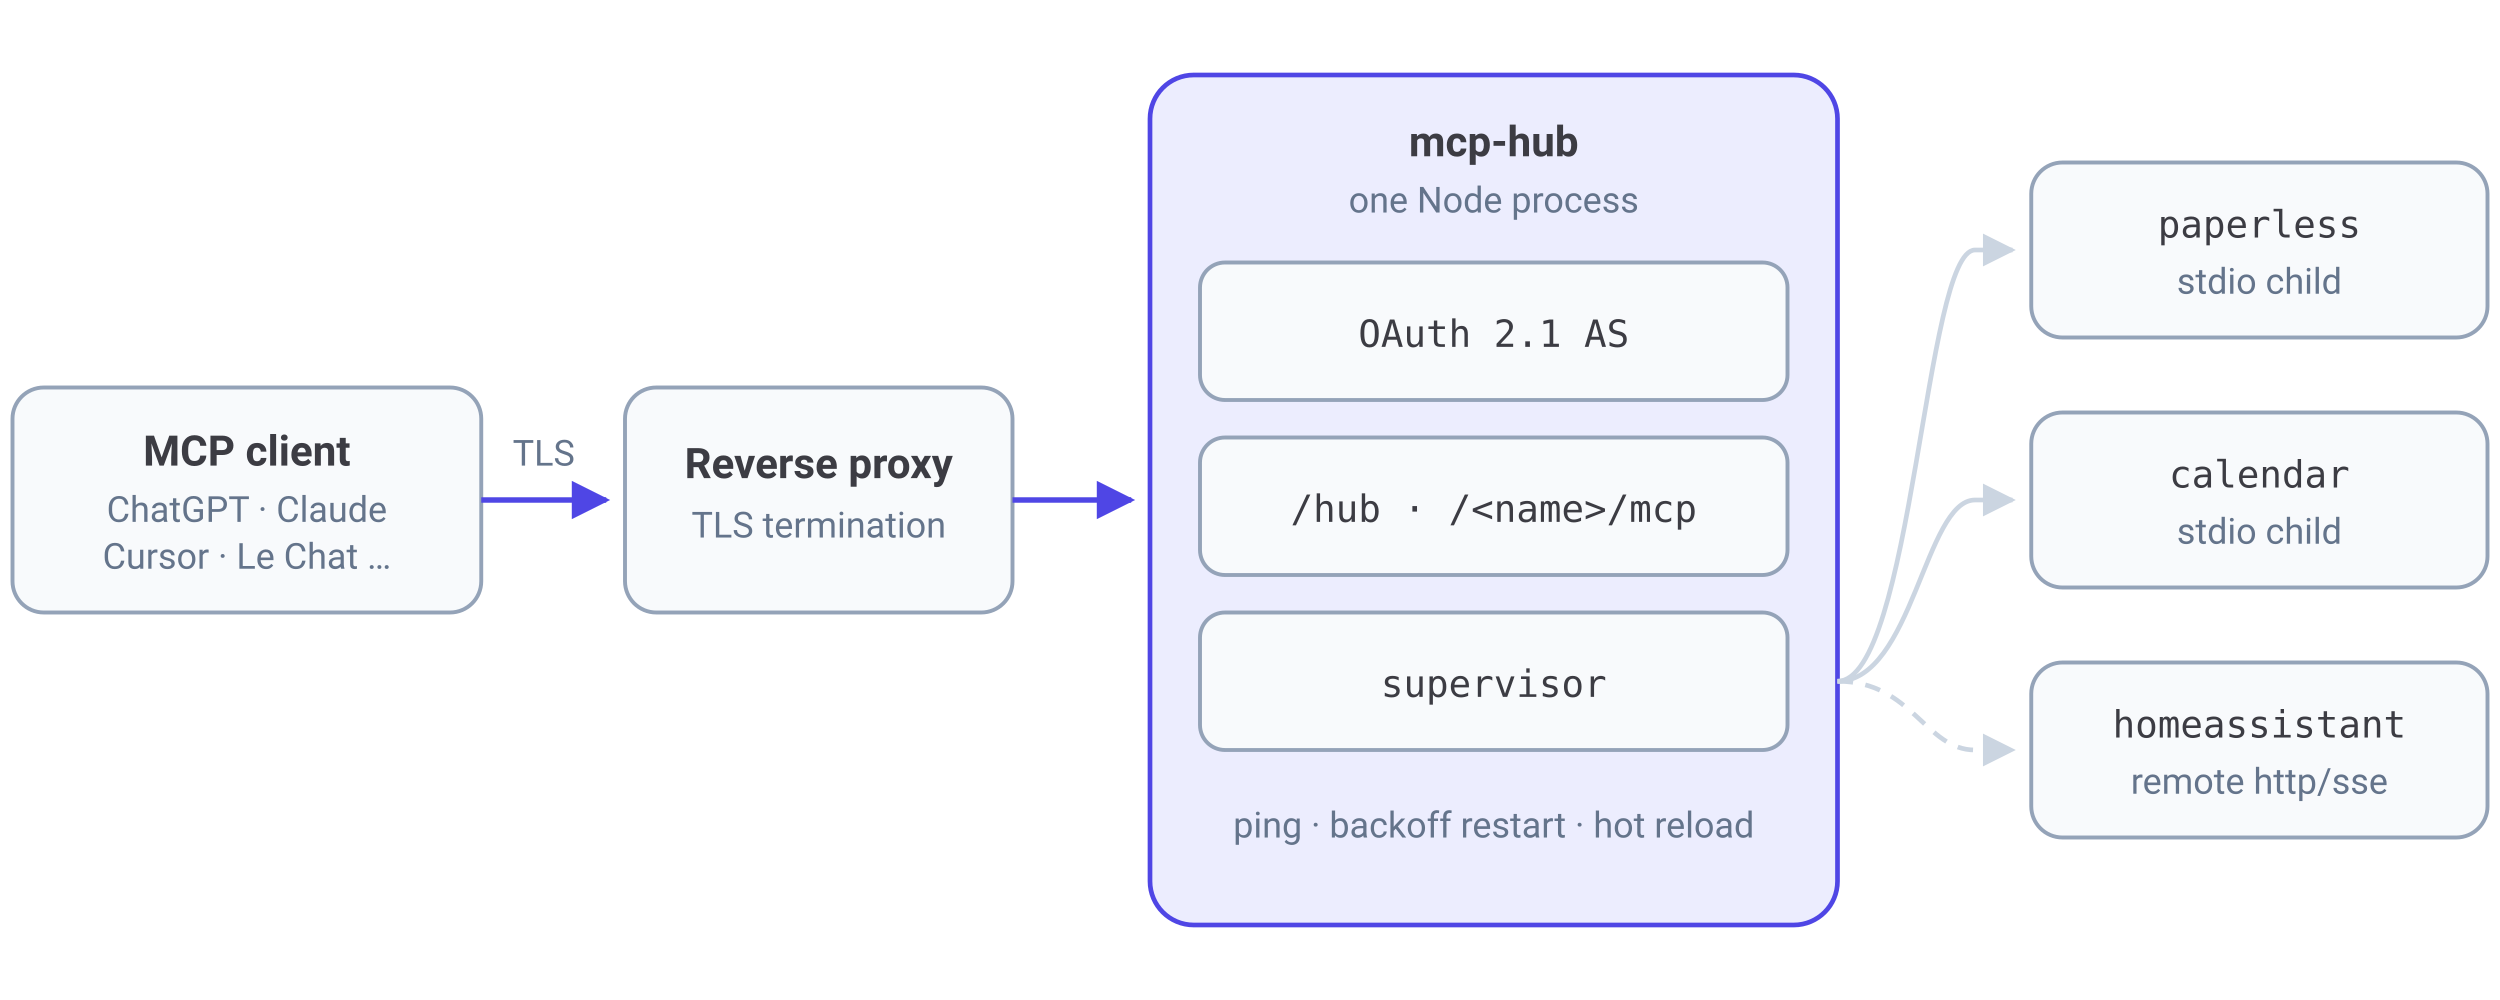
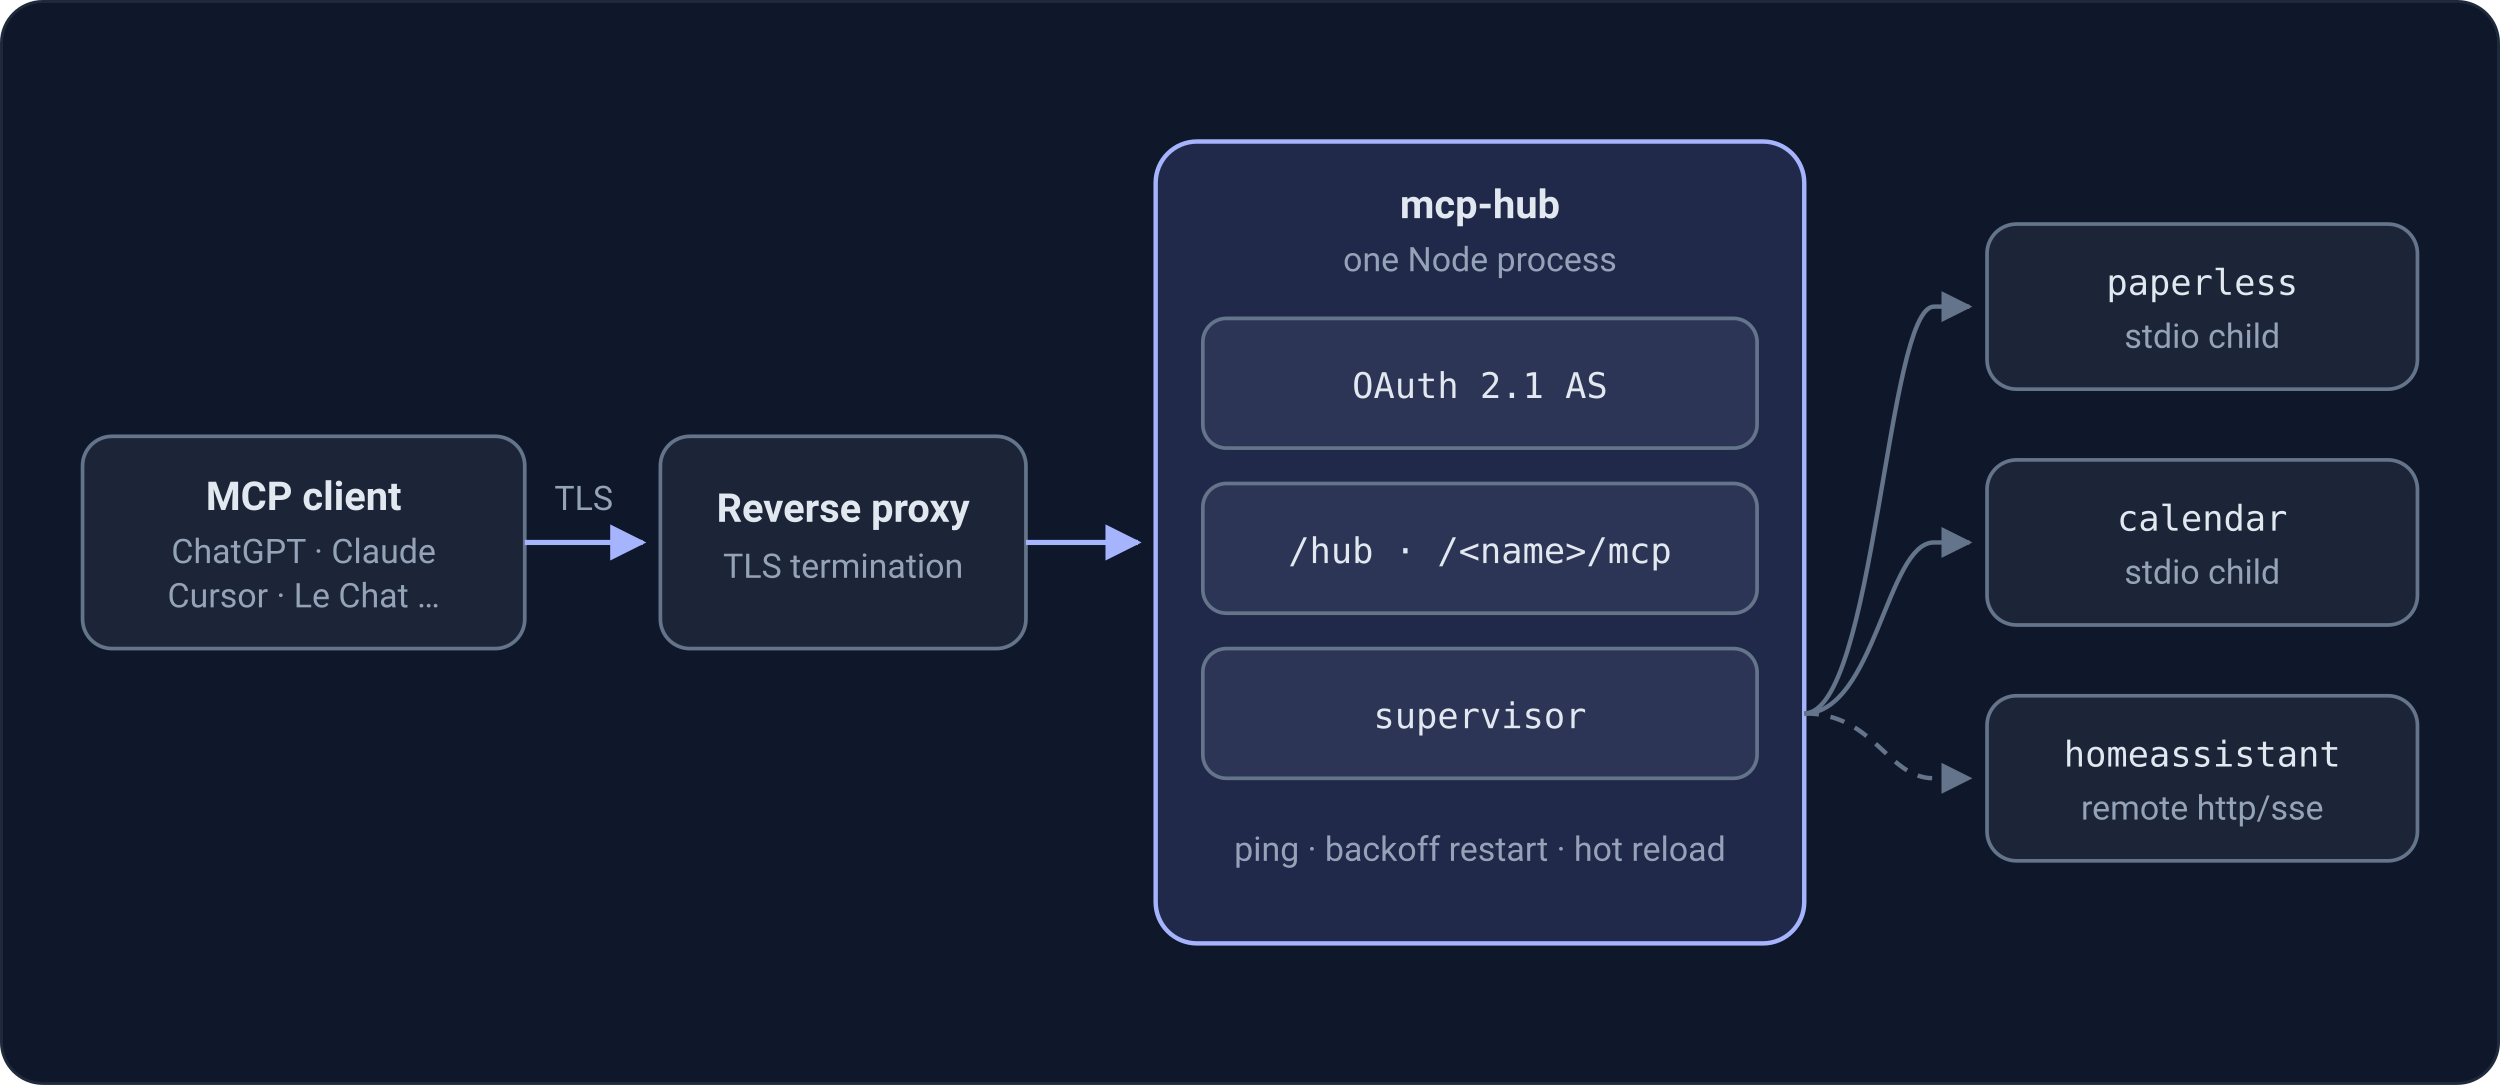
- <svg xmlns="http://www.w3.org/2000/svg" viewBox="0 0 800 320" role="img" aria-label="Request flow from an MCP client through a reverse proxy into mcp-hub and on to its child servers">
+ <svg xmlns="http://www.w3.org/2000/svg" viewBox="0 0 848 368" width="848" height="368" role="img" aria-labelledby="flow-title">
  <style>
-     text { font-family: ui-sans-serif, system-ui, -apple-system, "Segoe UI", Roboto, sans-serif; font-size: 13px; fill: #3c3c43; }
-     .mono { font-family: ui-monospace, SFMono-Regular, Menlo, Consolas, monospace; font-size: 12px; }
-     .title { font-size: 13.5px; font-weight: 600; }
-     .muted { fill: #64748b; font-size: 11.5px; }
-     .node { fill: #f8fafc; stroke: #94a3b8; stroke-width: 1.25; }
-     .accentbox { fill: rgba(99, 102, 241, 0.12); stroke: #4f46e5; stroke-width: 1.5; }
-     .edge { stroke: #cbd5e1; stroke-width: 1.5; fill: none; }
-     .edgeaccent { stroke: #4f46e5; stroke-width: 1.75; fill: none; }
-     .dashed { stroke-dasharray: 5 4; }
-     #ah path { fill: #cbd5e1; }
-     #ahaccent path { fill: #4f46e5; }
-     @media (prefers-color-scheme: dark) {
-       text { fill: #dfdfd6; }
-       .muted { fill: #94a3b8; }
-       .node { fill: rgba(148, 163, 184, 0.08); stroke: #64748b; }
-       .accentbox { fill: rgba(129, 140, 248, 0.14); stroke: #a5b4fc; }
-       .edge { stroke: #475569; }
-       .edgeaccent { stroke: #a5b4fc; }
-       #ah path { fill: #475569; }
-       #ahaccent path { fill: #a5b4fc; }
-     }
+     .node { stroke-width: 1.25; }
+     .node-accent { stroke-width: 1.5; }
+     .edge { stroke-width: 1.5; fill: none; }
+     .edge-accent { stroke-width: 1.75; fill: none; }
+     .edge-dashed { stroke-dasharray: 5 4; }
+     text { font-family: ui-sans-serif, system-ui, -apple-system, "Segoe UI", Roboto, "DejaVu Sans", sans-serif; font-size: 13px; }
+     .label-title { font-size: 13.5px; font-weight: 600; }
+     .label-mono { font-family: ui-monospace, SFMono-Regular, Menlo, Consolas, "DejaVu Sans Mono", monospace; font-size: 12px; }
+     .label-muted { font-size: 11.5px; }
+ 
+     .node { fill: rgba(148, 163, 184, 0.10); stroke: #64748b; }
+     .node-accent { fill: rgba(129, 140, 248, 0.16); stroke: #a5b4fc; }
+     .edge { stroke: #64748b; }
+     .edge-accent { stroke: #a5b4fc; }
+     text { fill: #e2e8f0; }
+     .label-muted { fill: #94a3b8; }
+     marker path { fill: #64748b; stroke: none; }
+     marker.accent path { fill: #a5b4fc; }
+ 
+     .surface { fill: #0f172a; stroke: #1e293b; stroke-width: 1; }
  </style>
-   <defs>
-     <marker id="ah" viewBox="0 0 10 10" refX="9" refY="5" markerWidth="7" markerHeight="7" orient="auto-start-reverse">
-       <path d="M0 0 L10 5 L0 10 z" />
-     </marker>
-     <marker id="ahaccent" viewBox="0 0 10 10" refX="9" refY="5" markerWidth="7" markerHeight="7" orient="auto-start-reverse">
-       <path d="M0 0 L10 5 L0 10 z" />
-     </marker>
-   </defs>
-   <rect class="node" x="4" y="124" width="150" height="72" rx="10" />
-   <text x="79" y="149" text-anchor="middle" class="title">MCP client</text>
-   <text x="79" y="167" text-anchor="middle" class="muted" font-size="10.5">ChatGPT · Claude</text>
-   <text x="79" y="182" text-anchor="middle" class="muted" font-size="10.5">Cursor · Le Chat …</text>
-   <rect class="node" x="200" y="124" width="124" height="72" rx="10" />
-   <text x="262" y="153" text-anchor="middle" class="title">Reverse proxy</text>
-   <text x="262" y="172" text-anchor="middle" class="muted">TLS termination</text>
-   <rect class="accentbox" x="368" y="24" width="220" height="272" rx="14" />
-   <text x="478" y="50" text-anchor="middle" class="title">mcp-hub</text>
-   <text x="478" y="68" text-anchor="middle" class="muted">one Node process</text>
-   <rect class="node" x="384" y="84" width="188" height="44" rx="8" />
-   <text x="478" y="111" text-anchor="middle" class="mono">OAuth 2.1 AS</text>
-   <rect class="node" x="384" y="140" width="188" height="44" rx="8" />
-   <text x="478" y="167" text-anchor="middle" class="mono">/hub · /&lt;name&gt;/mcp</text>
-   <rect class="node" x="384" y="196" width="188" height="44" rx="8" />
-   <text x="478" y="223" text-anchor="middle" class="mono">supervisor</text>
-   <text x="478" y="268" text-anchor="middle" class="muted">ping · backoff restart · hot reload</text>
-   <rect class="node" x="650" y="52" width="146" height="56" rx="10" />
-   <text x="723" y="76" text-anchor="middle" class="mono">paperless</text>
-   <text x="723" y="94" text-anchor="middle" class="muted">stdio child</text>
-   <rect class="node" x="650" y="132" width="146" height="56" rx="10" />
-   <text x="723" y="156" text-anchor="middle" class="mono">calendar</text>
-   <text x="723" y="174" text-anchor="middle" class="muted">stdio child</text>
-   <rect class="node" x="650" y="212" width="146" height="56" rx="10" />
-   <text x="723" y="236" text-anchor="middle" class="mono">homeassistant</text>
-   <text x="723" y="254" text-anchor="middle" class="muted">remote http/sse</text>
-   <path class="edgeaccent" d="M154 160 L194 160" marker-end="url(#ahaccent)" />
-   <text x="174" y="149" text-anchor="middle" class="muted">TLS</text>
-   <path class="edgeaccent" d="M324 160 L362 160" marker-end="url(#ahaccent)" />
-   <path class="edge" d="M588 218 C 612 218, 616 80, 632 80 L644 80" marker-end="url(#ah)" />
-   <path class="edge" d="M588 218 C 612 218, 616 160, 632 160 L644 160" marker-end="url(#ah)" />
-   <path class="edge dashed" d="M588 218 C 612 218, 616 240, 632 240 L644 240" marker-end="url(#ah)" />
+   <rect class="surface" x="0.5" y="0.5" width="847" height="367" rx="14" />
+   <g transform="translate(24, 24)">
+     <defs>
+       <marker id="arrow-flow" viewBox="0 0 10 10" refX="9" refY="5" markerWidth="7" markerHeight="7" orient="auto-start-reverse">
+         <path d="M0 0 L10 5 L0 10 z" />
+       </marker>
+       <marker id="arrow-flow-accent" class="accent" viewBox="0 0 10 10" refX="9" refY="5" markerWidth="7" markerHeight="7" orient="auto-start-reverse">
+         <path d="M0 0 L10 5 L0 10 z" />
+       </marker>
+     </defs>
+     <rect class="node" x="4" y="124" width="150" height="72" rx="10" />
+     <text x="79" y="149" text-anchor="middle" class="label-title">MCP client</text>
+     <text x="79" y="167" text-anchor="middle" class="label-muted" font-size="10.5">ChatGPT · Claude</text>
+     <text x="79" y="182" text-anchor="middle" class="label-muted" font-size="10.5">Cursor · Le Chat …</text>
+     <rect class="node" x="200" y="124" width="124" height="72" rx="10" />
+     <text x="262" y="153" text-anchor="middle" class="label-title">Reverse proxy</text>
+     <text x="262" y="172" text-anchor="middle" class="label-muted">TLS termination</text>
+     <rect class="node-accent" x="368" y="24" width="220" height="272" rx="14" />
+     <text x="478" y="50" text-anchor="middle" class="label-title">mcp-hub</text>
+     <text x="478" y="68" text-anchor="middle" class="label-muted">one Node process</text>
+     <rect class="node" x="384" y="84" width="188" height="44" rx="8" />
+     <text x="478" y="111" text-anchor="middle" class="label-mono">OAuth 2.1 AS</text>
+     <rect class="node" x="384" y="140" width="188" height="44" rx="8" />
+     <text x="478" y="167" text-anchor="middle" class="label-mono">/hub · /&lt;name&gt;/mcp</text>
+     <rect class="node" x="384" y="196" width="188" height="44" rx="8" />
+     <text x="478" y="223" text-anchor="middle" class="label-mono">supervisor</text>
+     <text x="478" y="268" text-anchor="middle" class="label-muted">ping · backoff restart · hot reload</text>
+     <rect class="node" x="650" y="52" width="146" height="56" rx="10" />
+     <text x="723" y="76" text-anchor="middle" class="label-mono">paperless</text>
+     <text x="723" y="94" text-anchor="middle" class="label-muted">stdio child</text>
+     <rect class="node" x="650" y="132" width="146" height="56" rx="10" />
+     <text x="723" y="156" text-anchor="middle" class="label-mono">calendar</text>
+     <text x="723" y="174" text-anchor="middle" class="label-muted">stdio child</text>
+     <rect class="node" x="650" y="212" width="146" height="56" rx="10" />
+     <text x="723" y="236" text-anchor="middle" class="label-mono">homeassistant</text>
+     <text x="723" y="254" text-anchor="middle" class="label-muted">remote http/sse</text>
+     <path class="edge-accent" d="M154 160 L194 160" marker-end="url(#arrow-flow-accent)" />
+     <text x="174" y="149" text-anchor="middle" class="label-muted">TLS</text>
+     <path class="edge-accent" d="M324 160 L362 160" marker-end="url(#arrow-flow-accent)" />
+     <path class="edge" d="M588 218 C 612 218, 616 80, 632 80 L644 80" marker-end="url(#arrow-flow)" />
+     <path class="edge" d="M588 218 C 612 218, 616 160, 632 160 L644 160" marker-end="url(#arrow-flow)" />
+     <path class="edge edge-dashed" d="M588 218 C 612 218, 616 240, 632 240 L644 240" marker-end="url(#arrow-flow)" />
+   </g>
</svg>
